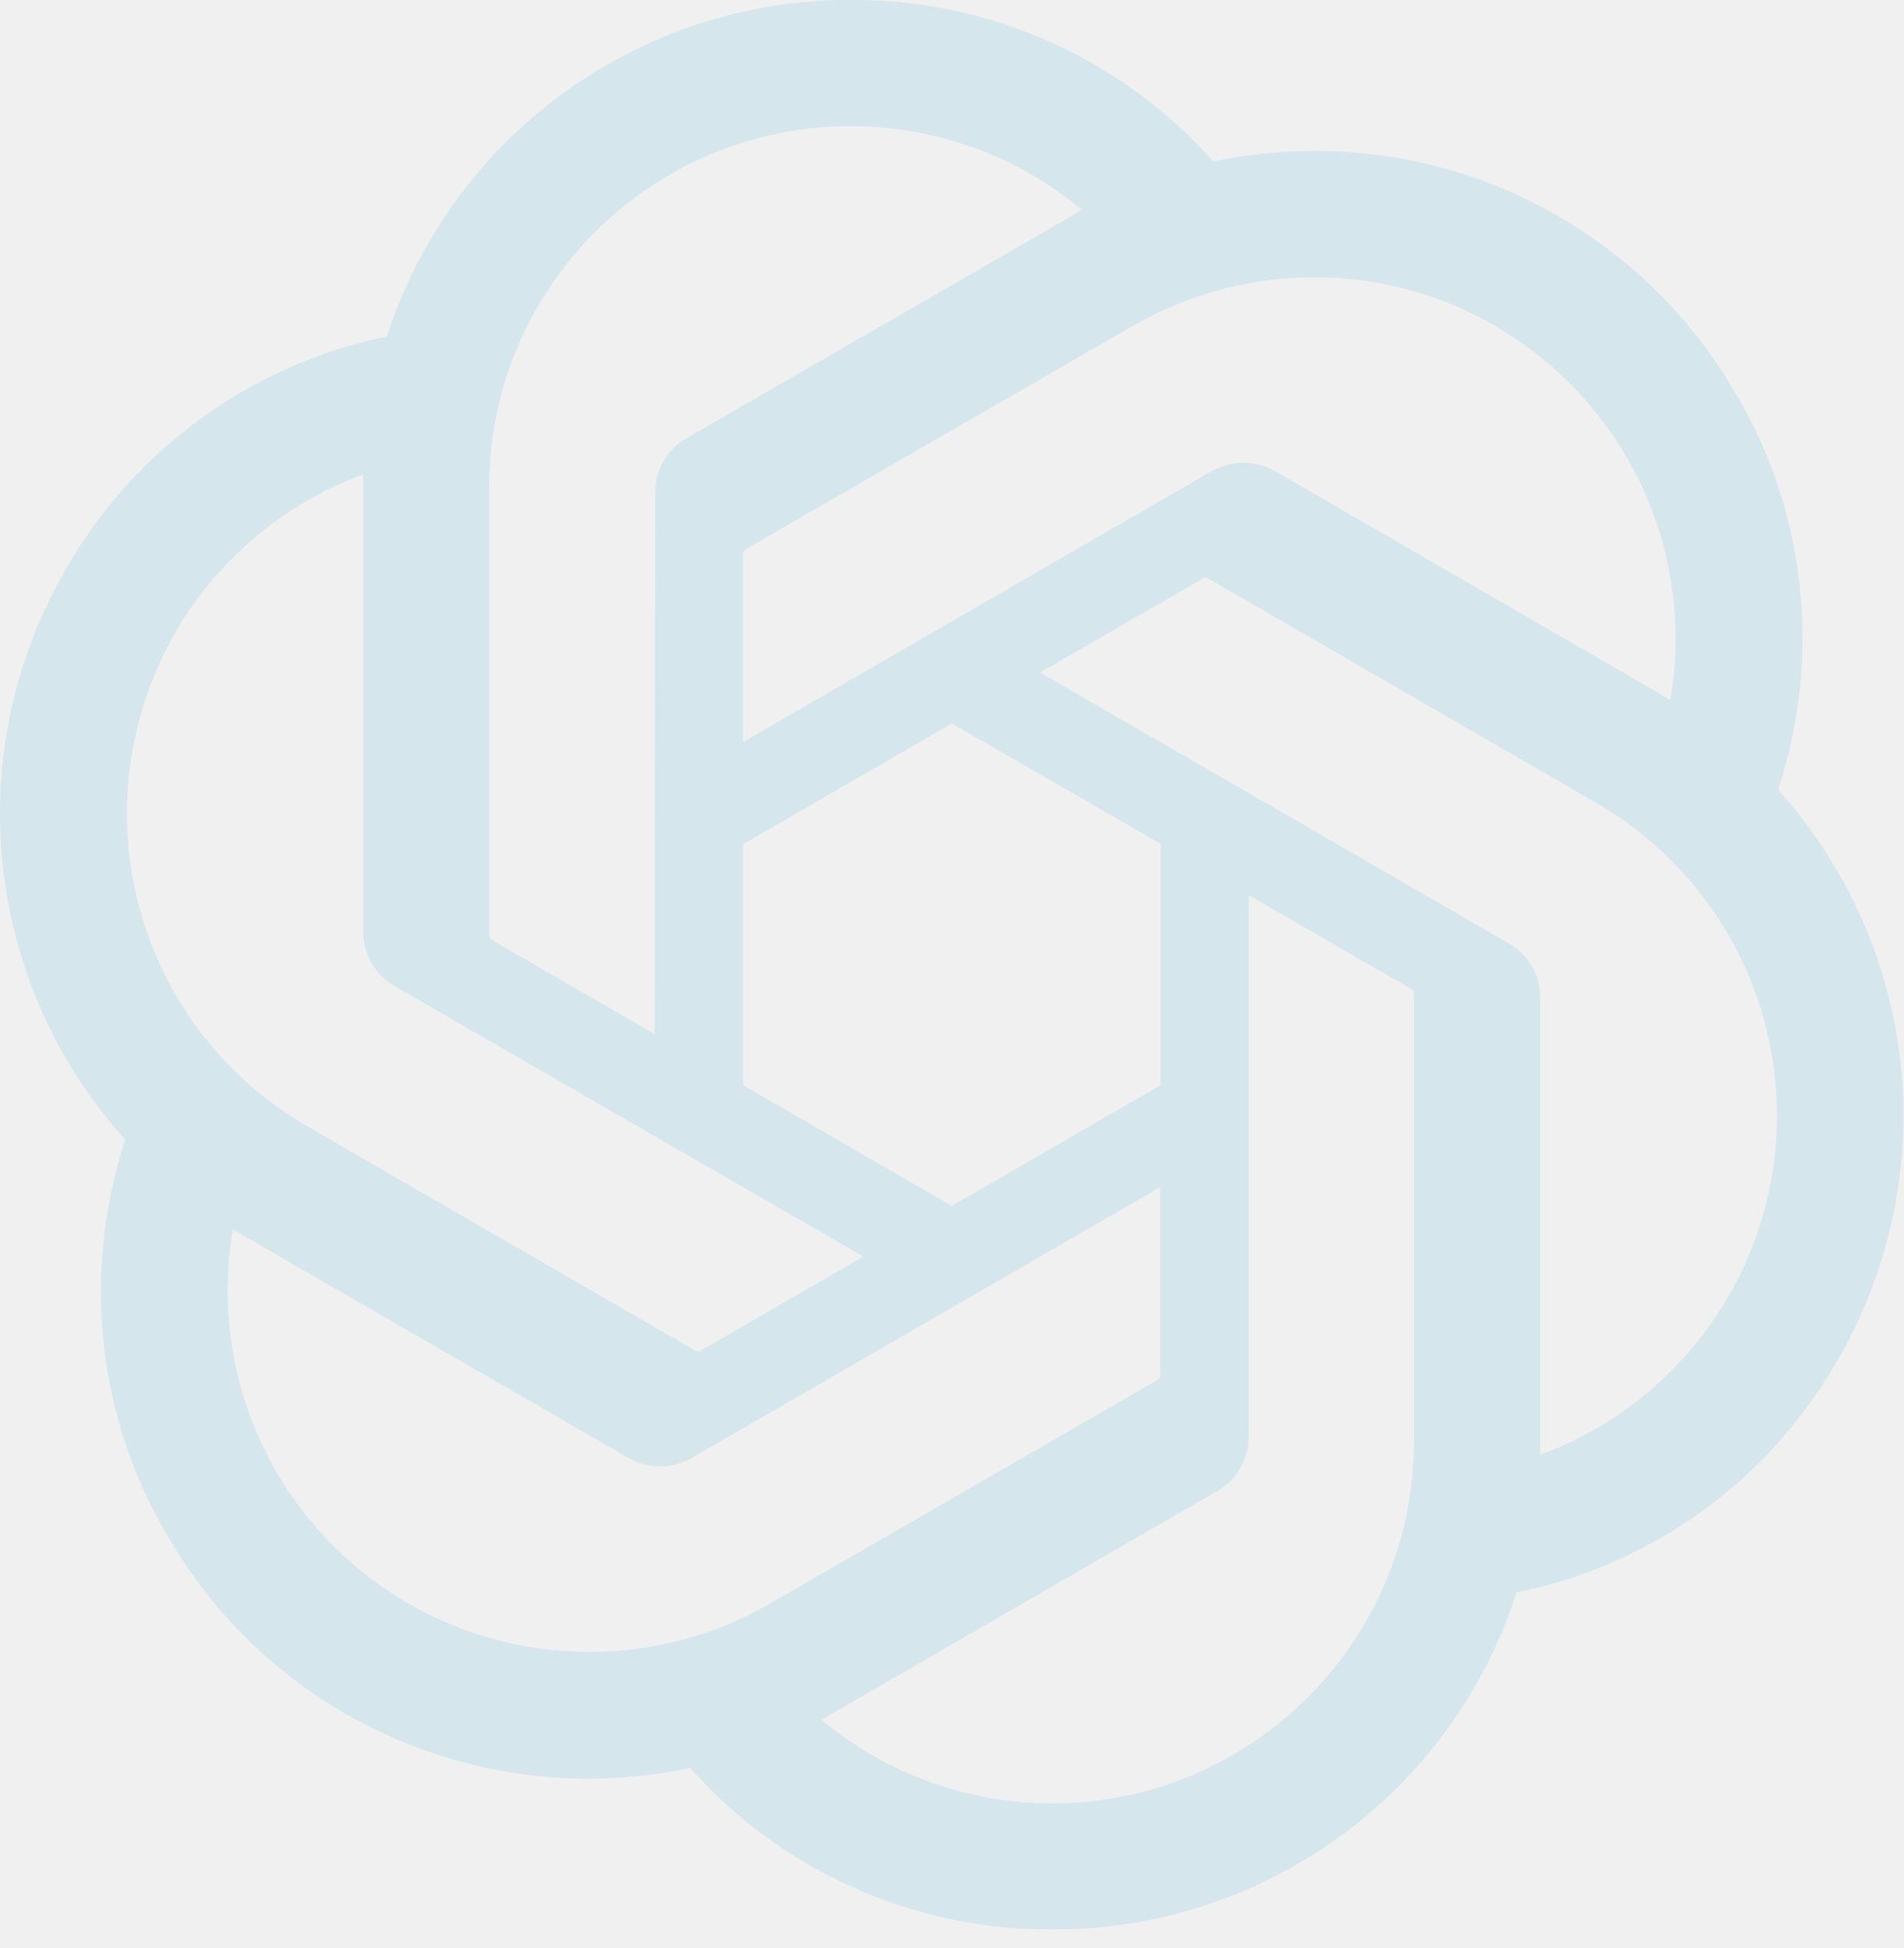
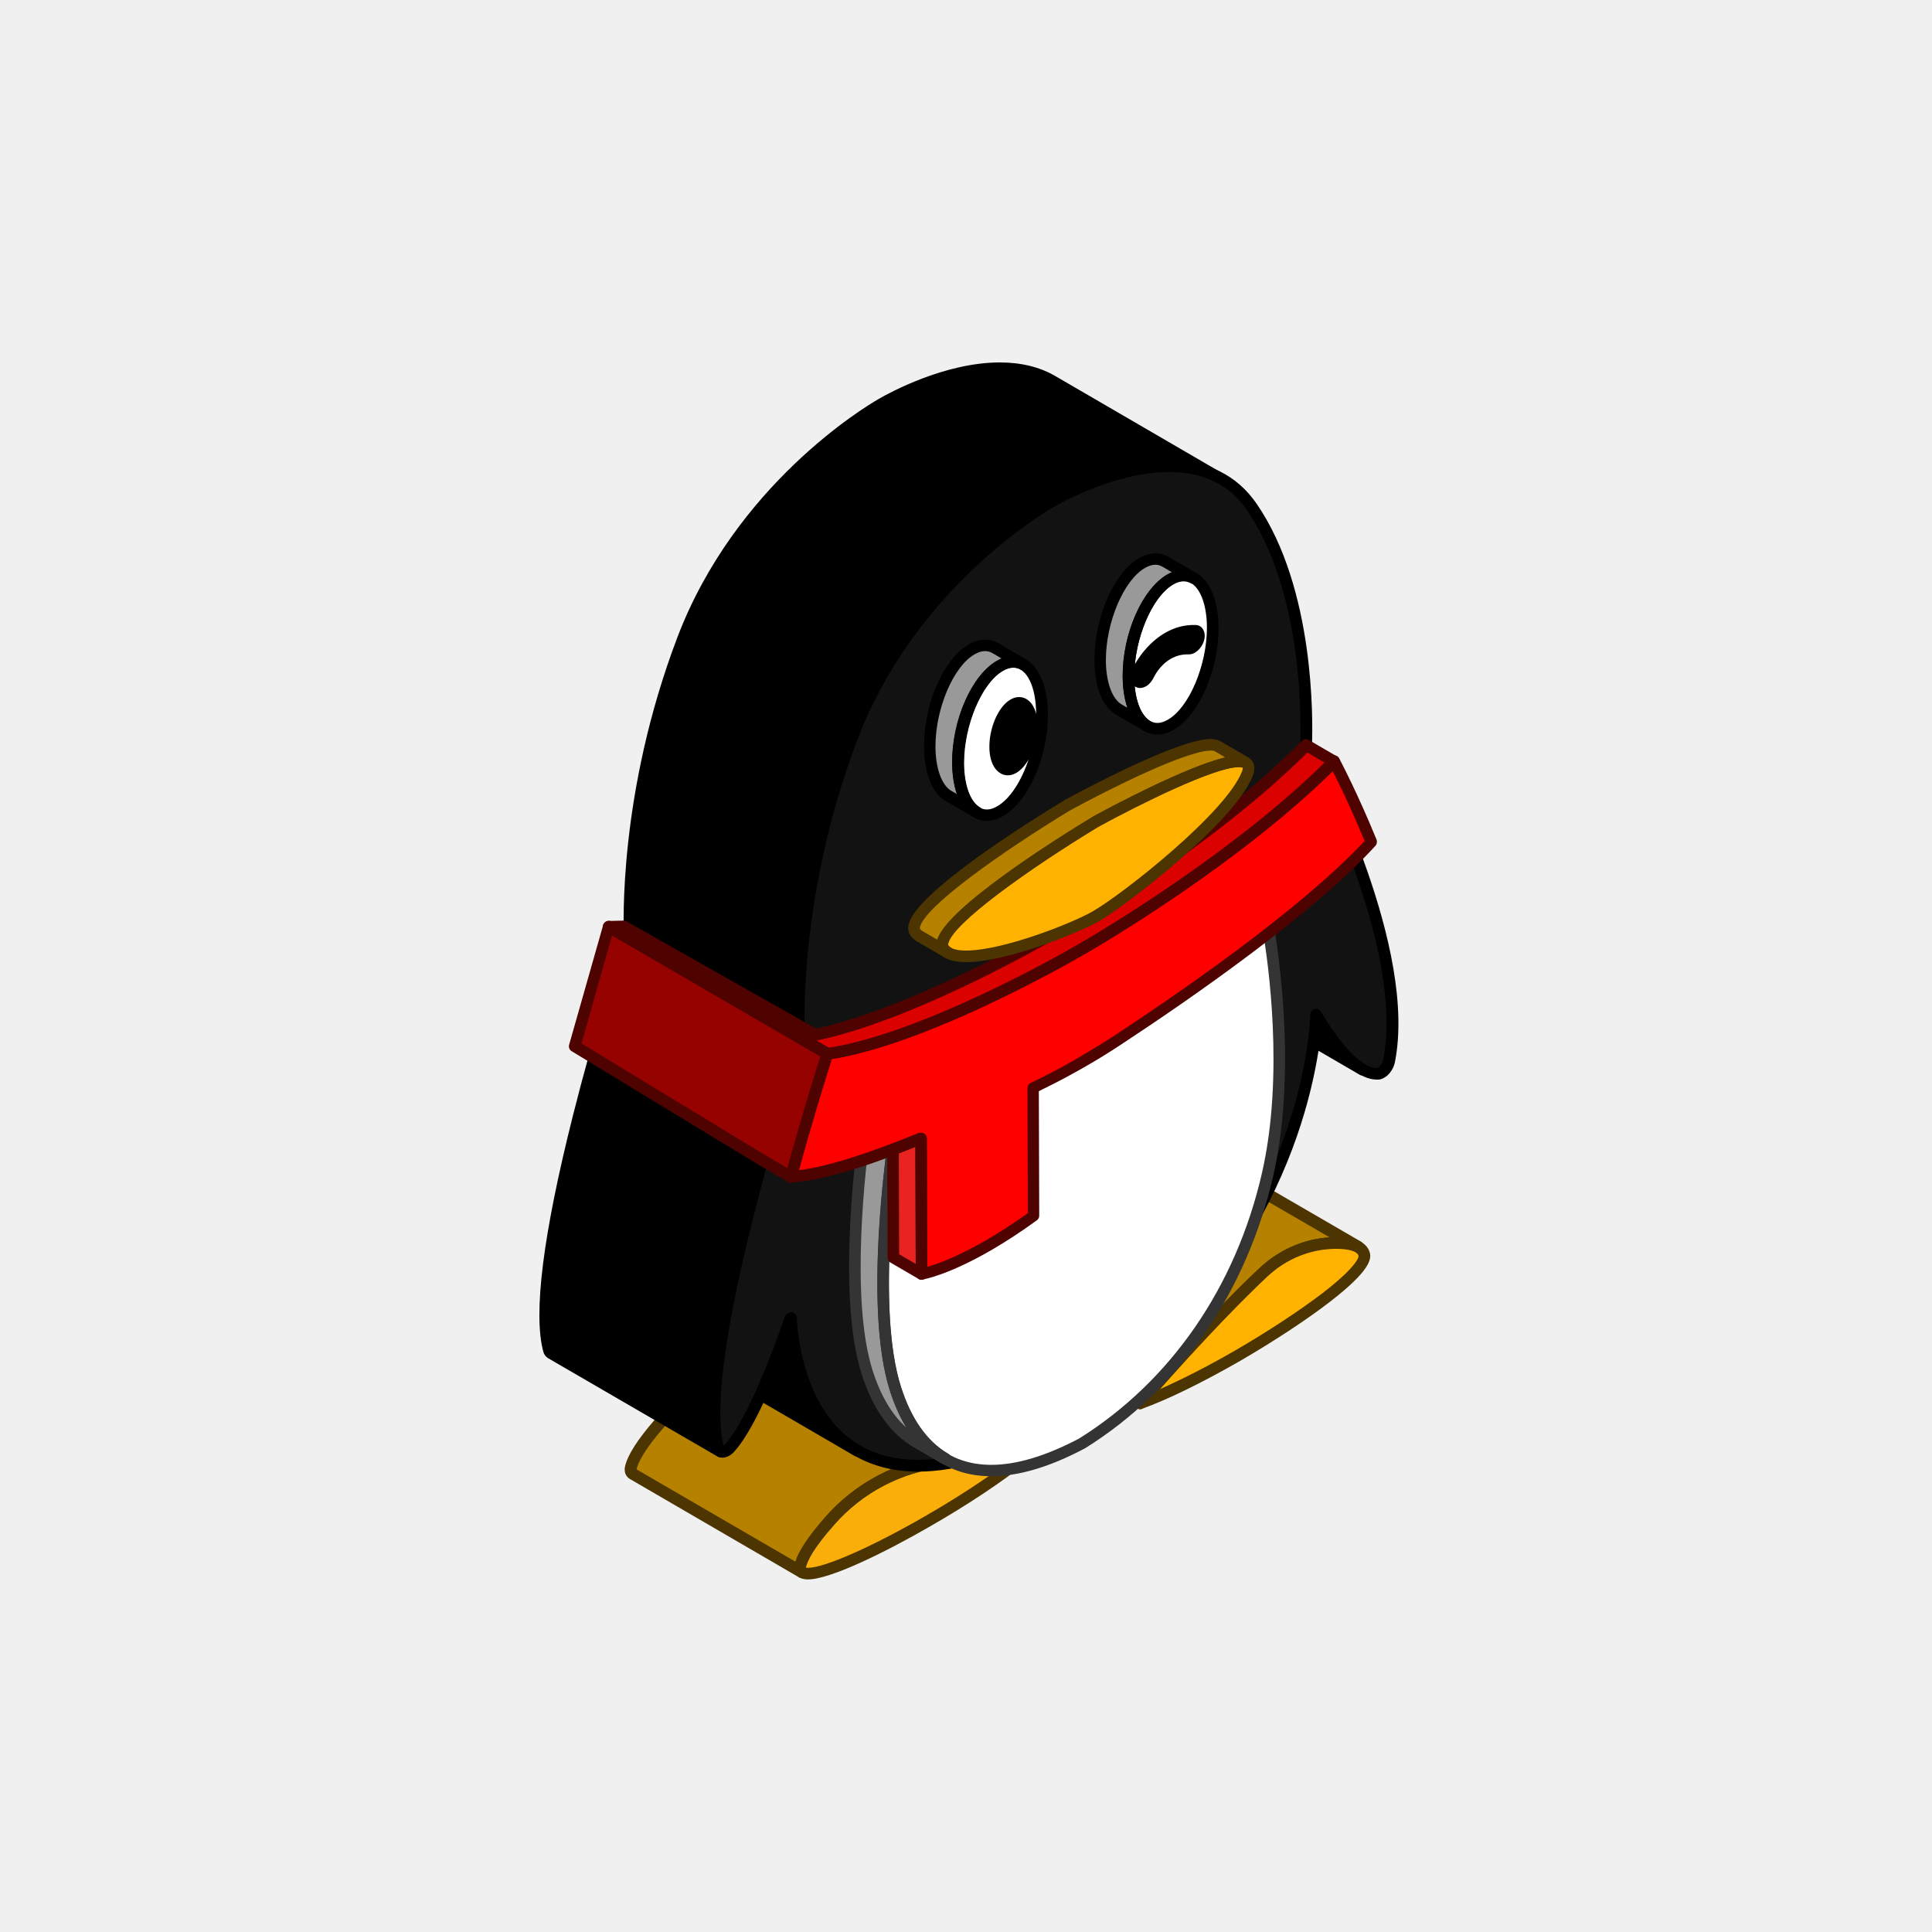
- <svg xmlns="http://www.w3.org/2000/svg" xmlns:xlink="http://www.w3.org/1999/xlink" width="43" height="44" viewBox="0 0 43 44" fill="none">
-   <defs>
-     <rect id="path_0" x="0" y="0" width="43" height="43.58" />
-   </defs>
-   <g opacity="1" transform="translate(0 0.000001981943)  rotate(0 21.5 21.79007)">
-     <mask id="bg-mask-0" fill="white">
-       <use xlink:href="#path_0" />
-     </mask>
-     <g mask="url(#bg-mask-0)">
-       <path id="分组 1" fill-rule="evenodd" style="fill:#8BCAE0" transform="translate(0 0)  rotate(0 21.5 21.79007)" opacity="0.27" d="M40.17 17.84L40.17 17.84C40.53 16.73 40.72 15.57 40.72 14.41C40.72 12.48 40.21 10.58 39.23 8.92C37.27 5.51 33.64 3.41 29.71 3.41C28.94 3.41 28.16 3.49 27.41 3.65C25.35 1.33 22.39 0 19.29 0L19.22 0L19.19 0C14.43 0 10.21 3.07 8.74 7.6C5.68 8.23 3.03 10.15 1.48 12.87C0.51 14.54 0 16.45 0 18.38C0 21.1 1.01 23.73 2.83 25.74C2.47 26.85 2.28 28.01 2.28 29.17C2.28 31.1 2.79 33 3.77 34.66C6.14 38.8 10.92 40.93 15.59 39.93C17.65 42.25 20.61 43.58 23.71 43.58L23.78 43.58L23.81 43.58C28.57 43.58 32.8 40.51 34.26 35.97C37.33 35.35 39.97 33.43 41.52 30.71C42.49 29.03 43 27.13 43 25.2C43 22.48 41.99 19.86 40.17 17.84Z M18.817 38.695C18.727 38.745 18.647 38.795 18.557 38.845C20.017 40.065 21.867 40.735 23.777 40.735L23.787 40.735C28.287 40.725 31.937 37.065 31.947 32.565L31.947 22.435C31.937 22.385 31.907 22.355 31.877 22.335L28.207 20.215L28.207 32.455C28.207 32.965 27.937 33.435 27.487 33.685L18.817 38.695Z M17.393 36.223L26.163 31.163C26.203 31.133 26.223 31.093 26.223 31.053L26.213 31.053L26.213 26.813L15.623 32.933C15.183 33.183 14.643 33.183 14.203 32.933L5.523 27.923C5.443 27.873 5.323 27.803 5.263 27.763C5.183 28.223 5.143 28.693 5.143 29.163C5.143 30.593 5.523 31.993 6.233 33.233L6.233 33.233C7.703 35.763 10.393 37.313 13.313 37.313C14.743 37.313 16.153 36.943 17.393 36.223Z M8.206 11.013C8.206 10.923 8.206 10.783 8.206 10.713C6.416 11.373 4.906 12.643 3.956 14.293L3.956 14.293C3.246 15.533 2.866 16.943 2.866 18.373C2.866 21.293 4.416 23.983 6.946 25.443L15.716 30.513C15.756 30.533 15.806 30.533 15.836 30.503L19.506 28.383L8.916 22.273C8.476 22.023 8.206 21.553 8.206 21.043L8.206 21.033L8.206 11.013Z M36.055 18.13L27.285 13.06C27.245 13.04 27.195 13.05 27.165 13.07L23.495 15.19L34.085 21.31C34.525 21.56 34.795 22.02 34.795 22.53C34.795 22.53 34.795 22.54 34.795 22.54L34.795 32.86C38.005 31.68 40.145 28.62 40.145 25.2C40.145 22.28 38.585 19.59 36.055 18.13Z M16.834 12.412C16.805 12.442 16.785 12.482 16.785 12.522L16.785 12.522L16.785 16.762L27.375 10.642C27.595 10.522 27.845 10.452 28.095 10.452C28.345 10.452 28.584 10.522 28.805 10.642L37.484 15.662C37.565 15.712 37.654 15.762 37.734 15.812L37.734 15.812C37.815 15.352 37.855 14.892 37.855 14.432C37.855 9.922 34.194 6.262 29.684 6.262C28.255 6.262 26.855 6.642 25.605 7.352L16.834 12.412Z M19.221 2.849C14.711 2.849 11.051 6.499 11.051 11.009L11.051 21.139C11.061 21.189 11.081 21.219 11.121 21.239L14.791 23.359L14.801 11.129L14.801 11.119C14.801 10.619 15.071 10.149 15.511 9.899L24.191 4.889C24.261 4.839 24.381 4.779 24.441 4.739C22.981 3.519 21.131 2.849 19.221 2.849Z M16.783 24.51L21.503 27.24L26.223 24.51L26.223 19.06L21.503 16.34L16.783 19.07L16.783 24.51Z " />
-     </g>
-   </g>
+ <svg xmlns="http://www.w3.org/2000/svg" t="1681464500385" class="icon" viewBox="0 0 1024 1024" version="1.1" p-id="3463" width="50" height="50">
+   <path d="M453.222 719.872c-1.536 0-20.992-0.102-42.701 2.458-23.654 2.765-45.363 14.131-60.928 32.051-7.373 8.499-13.926 17.408-15.258 23.654-0.307 1.536 0.102 2.56 1.126 3.174l89.805 52.122c-1.024-0.614-1.434-1.638-1.126-3.174 1.331-6.349 7.885-15.258 15.258-23.757 15.667-17.92 37.274-29.286 60.928-32.051 21.709-2.56 41.165-2.458 42.701-2.458L453.222 719.872z" fill="#B78100" p-id="3464" />
+   <path d="M499.405 774.554c22.016-2.662 41.984-2.56 43.622-2.56-13.926 11.162-32.87 23.552-51.507 34.304-35.328 20.378-69.734 34.918-67.482 23.859 1.331-6.451 8.294-15.77 15.974-24.474 15.36-17.306 36.454-28.365 59.392-31.13z" fill="#F9AE0A" p-id="3465" />
+   <path d="M425.165 836.506c-0.512 0-1.024-0.102-1.536-0.41l-89.805-52.224c-1.024-0.614-3.379-2.458-2.56-6.554 1.331-6.042 6.554-14.234 15.974-25.088 16.179-18.432 38.502-30.208 62.874-33.075 19.763-2.355 37.478-2.458 42.496-2.458h0.614c0.512 0 1.024 0.102 1.536 0.41l89.805 52.224c1.229 0.717 1.741 2.15 1.434 3.482-0.41 1.331-1.536 2.253-2.97 2.253h-0.614c-4.915 0-22.323 0.205-41.779 2.458-22.938 2.662-43.827 13.722-58.982 31.027-10.752 12.288-13.926 18.944-14.643 22.323v0.102c0.717 0.512 1.229 1.434 1.229 2.458 0 1.638-1.331 3.072-3.072 3.072 0.102 0 0 0 0 0z m-87.859-57.754l84.275 48.947c1.843-5.837 6.963-13.517 15.462-23.245 16.077-18.432 38.4-30.208 62.874-33.075 12.288-1.434 23.859-2.048 31.949-2.355l-79.462-46.08c-5.222 0-22.426 0.205-41.472 2.458-22.938 2.662-43.93 13.722-58.982 31.027-10.752 12.288-13.824 18.944-14.541 22.323h-0.102z" fill="#4C3500" p-id="3466" />
+   <path d="M428.237 837.12c-2.765 0-4.813-0.819-6.042-2.355-0.819-0.922-1.536-2.662-1.024-5.222 1.331-6.246 6.758-14.643 16.691-25.907 15.77-17.92 37.581-29.286 61.235-32.154 20.07-2.458 38.298-2.56 43.418-2.56h0.614c1.331 0 2.458 0.819 2.867 2.048s0 2.56-1.024 3.379c-13.312 10.752-31.744 23.04-51.917 34.611-23.552 13.619-52.941 28.16-64.819 28.16z m-1.126-6.246c0.205 0 0.614 0.102 1.126 0.102 8.704 0 33.587-10.957 61.85-27.238 16.384-9.421 31.642-19.354 43.827-28.467-8.192 0.205-20.787 0.819-34.099 2.458-22.221 2.662-42.598 13.312-57.344 30.106-11.366 12.698-14.643 19.558-15.36 23.04z" fill="#4C3500" p-id="3467" />
+   <path d="M669.901 674.202c10.445-9.728 24.064-15.36 38.298-15.36 7.27 0 13.619 1.331 14.95 6.042 2.355 8.294-31.949 33.485-67.379 53.965-18.637 10.752-37.581 20.173-51.507 25.088 2.048-2.56 36.864-42.803 65.638-69.734z" fill="#FFB300" p-id="3468" />
+   <path d="M630.067 608.87c-2.662-1.536-6.656-2.15-11.059-2.15-14.541-0.102-28.467 5.632-39.014 15.565-28.774 26.931-63.386 67.072-65.536 69.53l89.805 52.224c2.15-2.458 36.864-42.803 65.638-69.632 10.138-9.421 23.347-15.053 37.171-15.36 5.018-0.102 9.83 0.41 12.8 2.15l-89.805-52.326z" fill="#B78100" p-id="3469" />
+   <path d="M604.262 746.906c-1.024 0-1.946-0.512-2.56-1.331-0.819-1.126-0.717-2.662 0.205-3.789 3.789-4.403 37.786-43.622 65.843-69.837 11.162-10.445 25.498-16.179 40.346-16.282h0.205c10.138 0 16.077 2.765 17.715 8.192 1.024 3.686-0.307 9.933-20.582 25.702-12.39 9.626-30.003 21.197-48.128 31.744-20.173 11.571-38.605 20.582-52.019 25.395-0.41 0.205-0.717 0.205-1.024 0.205z m104.038-84.992h-0.205c-13.312 0-26.214 5.222-36.25 14.541-20.582 19.251-44.442 45.67-57.037 59.802 11.366-5.018 25.088-11.981 39.322-20.173 17.715-10.24 34.816-21.504 47.002-30.822 19.456-15.053 18.944-19.558 18.944-19.558-0.614-2.458-4.915-3.789-11.776-3.789z" fill="#4C3500" p-id="3470" />
+   <path d="M604.262 746.906c-0.512 0-1.024-0.102-1.536-0.41l-89.805-52.224c-0.819-0.41-1.331-1.229-1.536-2.15s0.102-1.843 0.717-2.56c3.789-4.403 37.683-43.52 65.741-69.734 11.264-10.547 25.702-16.384 40.653-16.384h0.512c5.53 0 9.728 0.922 12.595 2.56l89.805 52.122c1.434 0.819 1.946 2.765 1.126 4.198-0.819 1.434-2.765 1.946-4.198 1.126-1.434-0.819-4.301-1.741-10.035-1.741h-1.229c-12.902 0.307-25.395 5.427-35.123 14.541-27.955 26.112-61.645 65.024-65.434 69.427-0.614 0.922-1.434 1.229-2.253 1.229zM519.168 690.893l84.378 49.05c7.987-9.216 38.502-43.93 64.205-67.994 10.342-9.626 23.45-15.36 37.069-16.077l-76.39-44.339c-1.331-0.819-4.096-1.741-9.626-1.741h-0.41c-13.414 0-26.317 5.222-36.454 14.746-24.576 22.938-53.76 56.013-62.771 66.355z" fill="#4C3500" p-id="3471" />
+   <path d="M454.349 768.922L364.544 716.8c-33.075-19.149-35.021-66.458-35.123-70.349l89.805 52.224c0.102 3.789 2.048 51.098 35.123 70.246zM722.227 566.989l-89.805-52.224c-5.939-3.482-14.131-11.571-24.678-28.979l89.805 52.224c10.547 17.408 18.637 25.498 24.678 28.979z" fill="" p-id="3472" />
+   <path d="M381.85 769.331l-89.805-52.224c-0.512-0.307-0.922-0.819-1.126-1.638-12.595-47.309 40.141-209.203 42.906-217.805l89.805 52.224c-2.765 8.499-55.501 170.496-42.906 217.805 0.205 0.717 0.614 1.331 1.126 1.638z" fill="" p-id="3473" />
+   <path d="M558.08 202.035c-34.099-19.763-85.402 8.909-90.829 11.981-5.632 3.277-74.752 44.442-105.37 124.826-31.949 83.763-28.262 155.136-28.058 158.822l89.805 52.224c-0.205-3.789-3.891-75.059 28.058-158.822C482.304 310.682 551.424 269.517 557.056 266.24c5.427-3.174 56.73-31.846 90.829-11.981l-89.805-52.224zM454.349 771.994c-0.512 0-1.024-0.102-1.536-0.41l-89.805-52.224c-32.87-19.046-36.352-64-36.659-72.909 0-1.126 0.512-2.15 1.434-2.765 0.922-0.614 2.15-0.614 3.174 0l89.805 52.224c0.922 0.512 1.434 1.434 1.536 2.56 0.205 4.301 1.024 15.77 5.12 28.672 5.734 18.227 15.258 31.437 28.262 39.014 1.024 0.512 1.741 1.536 1.741 2.765 0 1.638-1.331 3.072-3.072 3.072zM332.902 651.981c0.614 5.632 1.843 13.926 4.71 22.938 5.837 18.33 15.36 31.539 28.467 39.117l66.867 38.81c-13.517-19.558-16.179-43.93-16.794-52.531l-83.251-48.333zM722.227 570.061c-0.512 0-1.024-0.102-1.536-0.41l-89.805-52.224c-7.782-4.506-16.384-14.643-25.702-30.106-0.717-1.229-0.512-2.765 0.41-3.789 1.024-1.024 2.56-1.229 3.686-0.512l89.805 52.224c0.41 0.307 0.819 0.614 1.126 1.024 10.854 17.92 18.637 24.986 23.347 27.853 1.024 0.512 1.741 1.536 1.741 2.765 0 1.741-1.331 3.174-3.072 3.174z m-104.858-75.162c7.373 10.445 12.902 15.155 16.589 17.203l69.632 40.448c-2.662-3.584-5.427-7.782-8.192-12.39l-78.029-45.261z" fill="" p-id="3474" />
+   <path d="M381.85 772.403c-0.512 0-1.024-0.102-1.536-0.41L290.509 719.872c-1.229-0.717-2.15-1.946-2.56-3.482-5.427-20.275-0.102-62.259 15.667-124.928 11.366-45.261 24.678-86.733 27.238-94.515 0.307-0.922 0.922-1.638 1.843-1.946 0.819-0.307 1.843-0.205 2.662 0.205l89.805 52.224c1.229 0.717 1.843 2.253 1.331 3.584-5.632 17.408-54.784 170.803-42.803 215.962 0.819 0.512 1.229 1.434 1.229 2.458 0.102 1.536-1.331 2.867-3.072 2.97 0.102 0 0.102 0 0 0zM293.888 714.65l82.739 48.026c-3.277-21.914 2.458-61.952 16.794-119.194 10.547-41.882 22.733-80.384 26.522-92.262l-84.378-49.05c-9.318 28.979-53.043 169.472-41.677 212.48z" fill="" p-id="3475" />
+   <path d="M423.629 552.96c-0.614 0-1.126-0.102-1.536-0.41l-89.805-52.122c-0.922-0.512-1.434-1.434-1.536-2.458-0.41-7.782-2.97-78.029 28.262-160.154 30.72-80.691 99.021-121.958 106.701-126.362 5.632-3.277 35.021-19.354 64.205-19.354 11.366 0 21.402 2.458 29.696 7.373l89.805 52.224c1.434 0.819 1.946 2.765 1.126 4.198-0.819 1.434-2.765 1.946-4.198 1.126-7.475-4.301-16.384-6.554-26.624-6.554-28.262 0-57.856 16.589-61.133 18.534-7.475 4.301-74.035 44.544-104.038 123.29-30.31 79.77-28.262 148.07-27.853 157.286v0.512c0 1.434-1.331 2.867-3.072 2.867z m-86.835-57.037l83.558 48.538c-0.307-19.558 1.024-82.534 28.365-154.522 30.72-80.691 99.021-121.958 106.701-126.362 5.632-3.277 35.021-19.354 64.205-19.354 1.741 0 3.482 0.102 5.222 0.205l-68.301-39.731c-7.475-4.301-16.384-6.554-26.624-6.554-28.262 0-57.856 16.589-61.133 18.534-7.475 4.301-74.035 44.544-104.038 123.29-29.286 76.698-28.467 142.848-27.955 155.955z" fill="" p-id="3476" />
+   <path d="M556.954 266.138c6.349-3.686 75.469-42.291 106.394 2.662 32.256 46.797 28.979 122.061 28.877 126.054 2.765 5.325 56.218 105.984 43.93 167.629-0.512 2.56-2.253 5.12-4.198 6.144-0.614 0.307-1.126 0.512-1.741 0.614-5.632 0.512-16.282-3.891-32.768-31.334-0.205 6.554-4.506 132.096-138.752 217.19-134.349 69.837-139.264-50.278-139.571-56.627-16.282 46.387-26.931 62.976-32.563 69.018-0.614 0.614-1.126 1.024-1.741 1.434-1.946 1.126-3.686 0.614-4.198-1.331-12.493-47.206 40.243-209.203 43.008-217.702-0.205-3.789-3.891-75.059 28.058-158.822 30.515-80.486 99.738-121.651 105.267-124.928z" fill="#121212" p-id="3477" />
+   <path d="M486.605 779.981c-27.648 0-48.538-13.517-60.416-39.117-4.71-10.24-7.27-20.685-8.602-28.774-13.619 36.659-23.04 51.507-28.672 57.549-0.717 0.819-1.536 1.434-2.458 1.946-1.126 0.614-2.355 1.024-3.482 1.024-2.458 0-4.608-1.638-5.222-4.198-5.427-20.173-0.102-62.259 15.667-124.928 11.162-44.339 24.166-84.992 27.136-94.106-0.512-10.138-2.253-79.258 28.262-159.539 30.72-80.691 99.021-121.958 106.701-126.362 5.632-3.277 35.021-19.354 64.205-19.354 20.275 0 35.84 7.68 46.285 22.835 31.027 45.056 29.798 115.61 29.389 127.078 7.373 14.029 55.808 109.158 43.93 168.96-0.717 3.379-2.867 6.656-5.632 8.192-1.024 0.614-1.946 0.922-2.97 1.024h-1.024c-8.602 0-18.534-8.397-29.594-24.883-3.686 33.28-23.654 136.909-139.674 210.432-0.102 0-0.102 0.102-0.205 0.102-28.262 14.746-53.043 22.118-73.626 22.118z m-67.379-84.48h0.41c1.434 0.205 2.56 1.434 2.662 2.867 0.205 5.018 1.536 22.733 9.421 39.834 10.957 23.552 29.389 35.533 54.886 35.533 19.661 0 43.418-7.168 70.656-21.402 129.126-81.92 136.806-201.318 137.216-214.63 0-1.331 1.024-2.56 2.253-2.867 1.331-0.307 2.662 0.205 3.379 1.434 16.282 26.931 26.01 29.798 29.389 29.798h0.512s0.205 0 0.41-0.205c1.024-0.614 2.355-2.253 2.662-4.096 11.776-58.88-37.99-154.931-43.622-165.683-0.307-0.512-0.41-1.024-0.307-1.536 0.307-7.987 2.458-79.462-28.262-124.211-9.216-13.414-23.142-20.173-41.267-20.173-28.262 0-57.856 16.589-61.133 18.534-7.475 4.301-74.035 44.544-104.038 123.29-30.72 80.896-28.262 150.016-27.853 157.594 0 0.41 0 0.717-0.102 1.126-5.632 17.306-54.374 169.574-43.008 215.45 0.205-0.102 0.512-0.41 0.819-0.717 4.813-5.12 15.258-20.685 31.846-67.891 0.614-1.229 1.741-2.048 3.072-2.048z" fill="" p-id="3478" />
+   <path d="M500.941 773.222l-14.95-8.704c-11.878-6.861-20.685-19.354-26.317-37.069-14.029-44.032-1.024-130.253-0.41-134.861l14.95 8.704c-0.717 4.506-13.722 90.726 0.41 134.861 5.632 17.613 14.438 30.106 26.317 37.069z" fill="#999999" p-id="3479" />
+   <path d="M671.437 487.526c0.717 3.686 14.131 74.65 0.41 134.861-13.824 60.109-47.616 111.002-98.406 142.746-50.79 26.931-84.787 15.155-98.918-28.979-14.029-44.032-1.024-130.253-0.41-134.861l98.611-56.934 98.714-56.832z" fill="#FFFFFF" p-id="3480" />
+   <path d="M500.941 776.294c-0.512 0-1.024-0.102-1.536-0.41l-14.95-8.704c-12.493-7.27-21.811-20.275-27.75-38.81-13.926-43.52-1.946-126.874-0.512-136.192 0.102-1.024 0.819-1.843 1.741-2.355s1.946-0.41 2.867 0.102l14.95 8.704c1.126 0.614 1.638 1.843 1.536 3.072-1.434 9.216-13.21 91.238 0.307 133.427 5.427 16.896 13.722 28.672 24.781 35.226 1.024 0.512 1.741 1.536 1.741 2.765-0.102 1.741-1.434 3.072-3.174 3.174z m-39.322-178.688c-2.765 19.866-11.264 90.726 0.922 128.922 4.198 13.107 10.138 23.245 17.818 30.106-3.482-5.632-6.349-12.186-8.704-19.558-13.107-41.165-3.072-118.17-0.819-134.144l-9.216-5.325z" fill="#343434" p-id="3481" />
+   <path d="M525.414 782.438c-25.702 0-44.339-15.667-53.76-45.466-13.926-43.52-1.946-126.874-0.512-136.192 0.102-0.922 0.717-1.741 1.536-2.253l197.222-113.869c0.819-0.512 1.946-0.512 2.867-0.102 0.922 0.41 1.536 1.229 1.741 2.253 1.434 7.68 13.824 77.005 0.41 136.09-14.234 62.054-49.664 113.357-99.738 144.691-0.102 0-0.102 0.102-0.205 0.102-18.534 9.83-35.123 14.746-49.562 14.746z m-48.435-179.2c-2.048 14.336-12.39 91.443 0.512 131.994 8.704 27.341 24.781 41.165 47.923 41.165 13.414 0 28.979-4.71 46.49-13.926 48.64-30.413 83.149-80.384 96.973-140.8 11.878-51.814 3.277-111.821 0.307-129.229L476.979 603.238z" fill="#343434" p-id="3482" />
+   <path d="M488.448 675.226l-14.95-8.704-0.205-71.782 14.95 8.704z" fill="#E82320" p-id="3483" />
+   <path d="M488.448 678.298c-0.512 0-1.024-0.102-1.536-0.41l-14.95-8.704c-0.922-0.512-1.536-1.536-1.536-2.662l-0.205-71.782c0-1.126 0.614-2.15 1.536-2.662s2.15-0.512 3.072 0l14.95 8.704c0.922 0.512 1.536 1.536 1.536 2.662l0.205 71.475v0.41c0 1.638-1.331 2.97-3.072 2.97z m-11.878-13.517l8.806 5.12-0.205-64.717-8.806-5.12 0.205 64.717z" fill="#4E0300" p-id="3484" />
+   <path d="M707.277 403.558c0.512 0.922 9.318 17.613 19.661 42.701-33.178 36.352-100.557 82.637-133.939 104.653-6.554 4.301-13.21 8.397-19.763 12.186-6.554 3.789-13.21 7.373-19.763 10.65-1.741 0.922-3.686 1.843-5.632 2.765l0.205 67.891c-8.806 6.451-16.794 11.469-23.859 15.565-22.835 13.21-35.021 15.155-35.635 15.258l-0.205-71.782c-25.805 10.547-51.917 19.354-69.018 20.378 10.035-36.864 18.842-63.795 19.354-65.229 50.278-7.373 125.133-49.971 133.632-54.784 0.512-0.307 0.819-0.41 0.819-0.41s0.307-0.102 0.819-0.41c8.294-5.018 83.149-48.845 133.325-99.43z" fill="#FF0000" p-id="3485" />
+   <path d="M529.92 352.768c12.288-7.066 22.323 4.403 22.426 25.702 0.102 21.299-9.83 44.339-22.221 51.405-12.288 7.066-22.323-4.403-22.426-25.702 0-21.197 9.933-44.237 22.221-51.405z m7.27 54.067c5.325-3.072 9.728-13.107 9.626-22.323 0-9.216-4.403-14.234-9.728-11.162s-9.728 13.107-9.626 22.323c0 9.318 4.403 14.234 9.728 11.162" fill="#FFFFFF" p-id="3486" />
+   <path d="M527.36 343.45c-3.584-2.048-7.885-2.048-12.39 0.614-12.288 7.066-22.221 30.106-22.221 51.405 0 13.312 3.994 22.835 10.035 26.317l14.95 8.704c-5.939-3.482-9.933-13.005-10.035-26.317-0.102-21.299 9.83-44.339 22.221-51.405 4.608-2.662 8.909-2.765 12.39-0.614l-14.95-8.704z" fill="#999999" p-id="3487" />
+   <path d="M523.059 435.098c-10.957 0-18.33-12.39-18.432-30.822-0.102-22.63 10.342-46.387 23.757-54.067 2.867-1.638 5.837-2.56 8.602-2.56 10.957 0 18.33 12.39 18.432 30.822 0.102 22.63-10.342 46.387-23.757 54.067-2.867 1.741-5.734 2.56-8.602 2.56z m13.926-81.306c-1.741 0-3.584 0.614-5.53 1.741-11.264 6.451-20.685 28.877-20.685 48.742 0 14.541 5.12 24.781 12.288 24.781 1.741 0 3.584-0.614 5.53-1.741 6.758-3.891 12.8-13.414 16.589-24.781-1.843 3.174-3.994 5.632-6.451 7.066-1.536 0.922-3.072 1.331-4.608 1.331-4.813 0-9.728-4.71-9.728-15.155 0-10.445 4.915-21.402 11.162-24.986 1.536-0.922 3.072-1.331 4.608-1.331 3.789 0 7.578 2.867 9.011 9.011 0-14.643-5.018-24.678-12.186-24.678z m3.277 21.709c-0.41 0-0.922 0.205-1.536 0.512-3.891 2.253-8.192 10.854-8.09 19.661 0 5.632 1.843 9.011 3.584 9.011 0.41 0 0.922-0.205 1.536-0.512 3.891-2.253 8.192-10.854 8.09-19.661 0-5.632-1.843-9.011-3.584-9.011z" fill="" p-id="3488" />
+   <path d="M517.734 433.664c-0.512 0-1.024-0.102-1.536-0.41l-14.95-8.704c-7.27-4.198-11.469-14.746-11.469-28.979-0.102-22.63 10.342-46.387 23.757-54.067 5.427-3.072 10.854-3.277 15.565-0.614l14.95 8.704c1.434 0.819 1.946 2.765 1.126 4.198-0.819 1.434-2.765 1.946-4.198 1.126-2.765-1.536-5.939-1.331-9.318 0.614-11.264 6.451-20.685 28.877-20.685 48.742 0 11.469 3.174 20.48 8.294 23.552 1.024 0.512 1.741 1.536 1.741 2.765-0.205 1.638-1.536 3.072-3.277 3.072z m4.301-88.576c-1.741 0-3.584 0.614-5.53 1.741-11.264 6.451-20.685 28.877-20.685 48.742 0 11.571 3.277 20.685 8.499 23.654l2.867 1.638c-1.536-4.608-2.458-10.24-2.458-16.589-0.102-22.63 10.342-46.387 23.757-54.067 0.819-0.41 1.536-0.819 2.355-1.229l-4.915-2.867c-1.229-0.717-2.56-1.024-3.891-1.024z" fill="" p-id="3489" />
+   <path d="M537.19 373.35c5.325-3.072 9.728 1.946 9.728 11.162s-4.301 19.251-9.626 22.323-9.728-1.946-9.728-11.162c-0.102-9.216 4.198-19.251 9.626-22.323z" fill="" p-id="3490" />
+   <path d="M620.339 307.098c12.288-7.066 22.323 4.403 22.426 25.702 0.102 21.299-9.83 44.339-22.221 51.405-12.288 7.066-22.323-4.403-22.426-25.702-0.102-21.299 9.83-44.339 22.221-51.405z m11.366 36.147c1.331-0.717 2.56-2.253 3.174-4.096 0.922-2.56 0.205-4.71-1.536-4.813-5.53-0.205-10.342 1.331-14.541 3.789-8.192 4.71-13.722 12.902-16.077 18.022-1.126 2.56-0.717 4.915 0.922 5.222 0.614 0.102 1.331 0 2.048-0.41 1.126-0.614 2.253-1.946 2.97-3.482 0-0.102 3.174-7.066 10.138-11.059 2.97-1.741 6.656-2.867 11.059-2.765 0.717 0.102 1.331-0.102 1.843-0.41" fill="#FFFFFF" p-id="3491" />
+   <path d="M617.779 297.677c-3.584-2.048-7.885-2.048-12.39 0.614-12.288 7.066-22.221 30.106-22.221 51.405 0 13.312 3.994 22.835 10.035 26.317l14.95 8.704c-5.939-3.482-9.933-13.005-10.035-26.317-0.102-21.299 9.933-44.339 22.221-51.405 4.608-2.662 8.909-2.765 12.39-0.614l-14.95-8.704z" fill="#999999" p-id="3492" />
+   <path d="M613.478 389.325c-10.957 0-18.33-12.39-18.432-30.822-0.102-22.63 10.342-46.387 23.757-54.067 2.867-1.638 5.837-2.56 8.602-2.56 10.957 0 18.33 12.39 18.432 30.822 0.102 22.63-10.342 46.387-23.757 54.067-2.97 1.741-5.837 2.56-8.602 2.56z m-12.083-25.6c1.126 11.674 5.734 19.456 12.083 19.456 1.741 0 3.584-0.614 5.53-1.741 11.264-6.451 20.685-28.877 20.685-48.742 0-14.541-5.12-24.781-12.288-24.781-1.741 0-3.584 0.614-5.53 1.741-10.035 5.837-18.739 24.371-20.378 42.496 3.174-5.734 8.602-12.39 15.974-16.691 5.12-2.97 10.547-4.403 16.179-4.198 1.638 0 3.072 0.819 3.891 2.15 1.126 1.741 1.331 4.198 0.41 6.758-0.922 2.458-2.56 4.506-4.608 5.734-1.024 0.614-2.048 0.922-3.174 0.922h-0.819c-3.174 0-6.144 0.819-8.806 2.355-5.939 3.379-8.806 9.421-8.909 9.626-0.922 2.048-2.458 3.891-4.198 4.915-1.434 0.819-2.867 1.126-4.198 0.819-0.717-0.205-1.331-0.41-1.843-0.819z m30.822-26.214c-4.096 0.102-7.987 1.229-11.776 3.379-3.891 2.253-7.066 5.325-9.626 8.397 1.741-1.946 3.891-3.891 6.656-5.427 3.891-2.253 8.09-3.277 12.595-3.174 0 0 0.102 0 0.205-0.102 0.614-0.307 1.434-1.229 1.843-2.458 0-0.205 0.102-0.41 0.102-0.614z" fill="" p-id="3493" />
+   <path d="M608.051 387.891c-0.512 0-1.024-0.102-1.536-0.41l-14.95-8.704c-7.27-4.198-11.469-14.746-11.469-28.979-0.102-22.63 10.342-46.387 23.757-54.067 5.427-3.072 10.854-3.277 15.462-0.614l14.95 8.704c1.434 0.819 1.946 2.765 1.126 4.198-0.819 1.434-2.765 1.946-4.198 1.126-2.765-1.536-5.939-1.331-9.318 0.614-11.264 6.451-20.685 28.877-20.685 48.742 0 11.469 3.174 20.48 8.294 23.552 1.024 0.512 1.741 1.536 1.741 2.765-0.102 1.741-1.434 3.072-3.174 3.072 0.102 0 0 0 0 0z m4.301-88.576c-1.741 0-3.584 0.614-5.53 1.741-11.264 6.451-20.685 28.877-20.685 48.742 0 11.571 3.277 20.685 8.499 23.654l2.867 1.638c-1.536-4.608-2.458-10.24-2.458-16.589-0.102-22.63 10.342-46.387 23.757-54.067 0.819-0.41 1.536-0.819 2.355-1.126l-4.915-2.867c-1.229-0.717-2.458-1.126-3.891-1.126z" fill="" p-id="3494" />
+   <path d="M618.906 338.227c4.198-2.458 9.011-3.994 14.541-3.789 1.741 0.102 2.458 2.15 1.536 4.813-0.614 1.741-1.946 3.277-3.174 4.096-0.614 0.307-1.126 0.512-1.741 0.512-4.403-0.102-8.09 1.024-11.059 2.765-6.963 3.994-10.035 10.957-10.138 11.059-0.717 1.536-1.843 2.867-2.97 3.482-0.717 0.41-1.434 0.614-2.048 0.41-1.638-0.307-2.048-2.765-0.922-5.222 2.253-5.325 7.782-13.414 15.974-18.125z" fill="" p-id="3495" />
+   <path d="M423.629 549.888L322.56 491.11l-18.022 63.386 99.738 60.621 14.95 8.704c10.035-36.864 18.842-63.795 19.354-65.229l-14.95-8.704z" fill="#950200" p-id="3496" />
+   <path d="M692.224 394.854c-50.074 50.586-125.03 94.413-133.427 99.328-0.512 0.307-0.819 0.41-0.819 0.41s-0.307 0.205-0.819 0.41c-7.987 4.608-75.366 42.906-125.133 53.35l-101.478-57.446-7.987 0.205 101.069 58.675 14.95 8.704c50.278-7.373 125.133-49.971 133.632-54.784 0.512-0.307 0.819-0.41 0.819-0.41s0.307-0.102 0.819-0.41c8.499-4.915 83.354-48.742 133.427-99.328l-15.053-8.704z" fill="#DB0100" p-id="3497" />
+   <path d="M488.448 678.298c-0.717 0-1.434-0.205-1.946-0.717-0.717-0.614-1.126-1.434-1.126-2.355l-0.205-67.277c-29.184 11.674-51.302 18.022-65.741 18.842-1.024 0.102-1.946-0.41-2.56-1.126s-0.819-1.843-0.614-2.765c9.83-35.84 18.432-62.464 19.354-65.331 0.41-1.126 1.331-1.946 2.458-2.048 49.664-7.27 124.211-49.664 132.506-54.477l0.717-0.41s0.102 0 0.102-0.102l0.717-0.41c8.397-4.813 82.944-48.538 132.813-98.816 0.717-0.717 1.638-1.024 2.662-0.922 0.922 0.102 1.843 0.717 2.253 1.638 0.922 1.843 9.728 18.432 19.763 43.008 0.41 1.126 0.205 2.355-0.614 3.277-32.973 36.147-98.406 81.408-134.554 105.165-6.656 4.403-13.312 8.499-19.968 12.288-6.656 3.789-13.312 7.373-19.968 10.65-1.229 0.614-2.56 1.229-3.891 1.946l0.205 65.946c0 1.024-0.512 1.946-1.229 2.458-8.192 5.939-16.282 11.264-24.064 15.77-22.63 13.107-35.328 15.462-36.659 15.667 0 0.102-0.205 0.102-0.41 0.102z m-0.205-77.926c0.614 0 1.229 0.205 1.741 0.512 0.819 0.614 1.331 1.536 1.331 2.56l0.205 67.994c5.12-1.434 15.462-5.12 31.027-14.029 7.168-4.198 14.643-9.011 22.221-14.438l-0.205-66.253c0-1.126 0.614-2.253 1.741-2.765 1.946-0.922 3.891-1.843 5.632-2.765 6.451-3.174 13.107-6.758 19.558-10.547 6.451-3.789 13.107-7.782 19.661-12.083 80.998-53.35 117.248-86.835 132.096-102.81-7.27-17.613-13.722-30.822-16.896-36.966-50.381 49.562-122.88 92.058-131.174 96.768-0.41 0.205-0.614 0.41-0.819 0.41-0.102 0.102-0.41 0.205-0.819 0.41-8.294 4.813-82.022 46.694-132.813 54.886-2.15 6.758-9.318 29.286-17.51 58.982 14.541-1.741 35.942-8.397 63.693-19.763 0.614 0 0.922-0.102 1.331-0.102z" fill="#4E0300" p-id="3498" />
+   <path d="M419.226 626.893c-0.512 0-1.024-0.102-1.536-0.41l-14.95-8.704-99.738-60.621c-1.229-0.717-1.741-2.15-1.331-3.482l18.022-63.386c0.307-0.922 0.922-1.638 1.843-2.048 0.922-0.307 1.843-0.307 2.662 0.205l116.019 67.379c1.229 0.717 1.843 2.253 1.331 3.584-0.922 2.867-9.523 29.389-19.251 65.126-0.205 0.922-0.922 1.638-1.843 2.048-0.41 0.205-0.819 0.307-1.229 0.307zM308.224 553.062l97.69 59.392 11.469 6.656c8.09-29.286 15.155-51.712 17.51-59.187l-110.49-64.205-16.179 57.344z" fill="#4E0300" p-id="3499" />
+   <path d="M438.579 561.664c-0.512 0-1.024-0.102-1.536-0.41l-116.019-67.379c-1.229-0.717-1.741-2.048-1.434-3.379s1.536-2.253 2.867-2.355l7.987-0.205c0.512 0 1.126 0.102 1.638 0.41l100.454 56.832c49.254-10.65 115.61-48.435 123.085-52.736l0.717-0.41s0.102 0 0.102-0.102l0.717-0.41c8.397-4.813 83.046-48.538 132.813-98.816 1.024-1.024 2.56-1.229 3.686-0.512l14.95 8.704c0.819 0.512 1.331 1.331 1.536 2.253 0.102 0.922-0.205 1.843-0.819 2.56-50.381 50.893-125.747 94.925-134.144 99.84-0.307 0.205-0.512 0.307-0.717 0.41 0 0-0.307 0.205-0.819 0.512-8.397 4.915-83.866 47.821-134.656 55.194h-0.41z m-6.144-10.24l6.861 3.994c49.664-7.68 123.187-49.562 131.482-54.272l0.717-0.41h0.102c0.102 0 0.307-0.205 0.717-0.41 8.192-4.71 80.282-46.899 130.048-95.949l-9.421-5.53c-50.381 50.176-124.109 93.286-132.403 98.099l-0.717 0.41c-0.102 0-0.102 0.102-0.205 0.102l-0.717 0.41c-7.578 4.403-75.776 43.213-126.054 53.658-0.205-0.102-0.307-0.102-0.41-0.102z" fill="#4E0300" p-id="3500" />
+   <path d="M645.222 395.571c-10.752-6.246-75.776 29.286-79.667 31.334-4.506 2.765-89.498 54.477-80.384 67.277 0.614 0.819 1.331 1.536 2.253 2.048l14.95 8.704c-0.922-0.512-1.741-1.229-2.253-2.048-9.114-12.8 75.981-64.614 80.384-67.277 3.891-2.15 68.915-37.581 79.667-31.334l-14.95-8.704z" fill="#B78100" p-id="3501" />
+   <path d="M580.506 435.61c4.506-2.458 89.6-48.845 80.486-25.6-9.011 23.347-65.843 67.277-80.384 75.674-14.541 8.397-71.475 30.106-80.589 17.203-9.011-12.8 75.981-64.512 80.486-67.277z" fill="#FFB300" p-id="3502" />
+   <path d="M502.374 508.006c-0.512 0-1.024-0.102-1.536-0.41l-14.95-8.704c-1.331-0.819-2.458-1.741-3.277-2.97-0.819-1.126-1.638-3.072-1.024-5.837 3.482-16.794 63.898-54.682 82.432-65.843 0 0 0.102 0 0.102-0.102 9.933-5.427 60.416-32.461 77.517-32.461 2.15 0 3.789 0.41 5.12 1.126l14.95 8.704c1.434 0.819 1.946 2.765 1.126 4.198-0.819 1.434-2.765 1.946-4.198 1.126-0.102-0.102-0.614-0.307-2.048-0.307-13.005 0-52.941 19.866-74.547 31.744-36.762 22.323-77.312 51.2-79.462 61.85-0.102 0.512-0.102 0.819 0.102 1.024 0.307 0.41 0.717 0.717 1.126 1.024 1.024 0.512 1.741 1.536 1.741 2.765-0.102 1.741-1.434 3.072-3.174 3.072 0.102 0 0 0 0 0z m64.717-78.438c-36.762 22.323-77.312 51.2-79.462 61.85-0.102 0.512-0.102 0.819 0.102 1.024 0.307 0.41 0.717 0.819 1.331 1.126l7.782 4.506c5.12-17.101 64-54.067 82.227-65.126 0 0 0.102 0 0.102-0.102 8.806-4.813 49.152-26.419 70.246-31.437l-5.632-3.277c-0.102-0.102-0.614-0.307-2.048-0.307-13.107 0.102-53.043 19.968-74.65 31.744z" fill="#4C3500" p-id="3503" />
+   <path d="M512 509.952c-7.168 0-11.878-1.741-14.438-5.222-0.819-1.126-1.638-3.072-1.024-5.837 3.482-16.794 63.898-54.682 82.432-65.843 0 0 0.102 0 0.102-0.102 9.933-5.427 60.416-32.461 77.517-32.461 3.379 0 5.734 1.024 7.168 2.97 1.331 1.946 1.434 4.608 0.205 7.782-9.523 24.576-67.379 68.915-81.715 77.21-10.957 6.144-48.947 21.504-70.246 21.504z m70.042-71.68c-36.762 22.323-77.312 51.2-79.462 61.85-0.102 0.512-0.102 0.819 0.102 1.024 1.229 1.741 4.608 2.662 9.421 2.662 19.354 0 56.115-14.438 67.072-20.787 16.179-9.318 70.554-52.224 79.053-74.035 0.512-1.229 0.512-1.843 0.41-2.048-0.205-0.102-0.717-0.307-2.048-0.307-13.005 0-52.941 19.866-74.547 31.642z" fill="#4C3500" p-id="3504" />
</svg>
